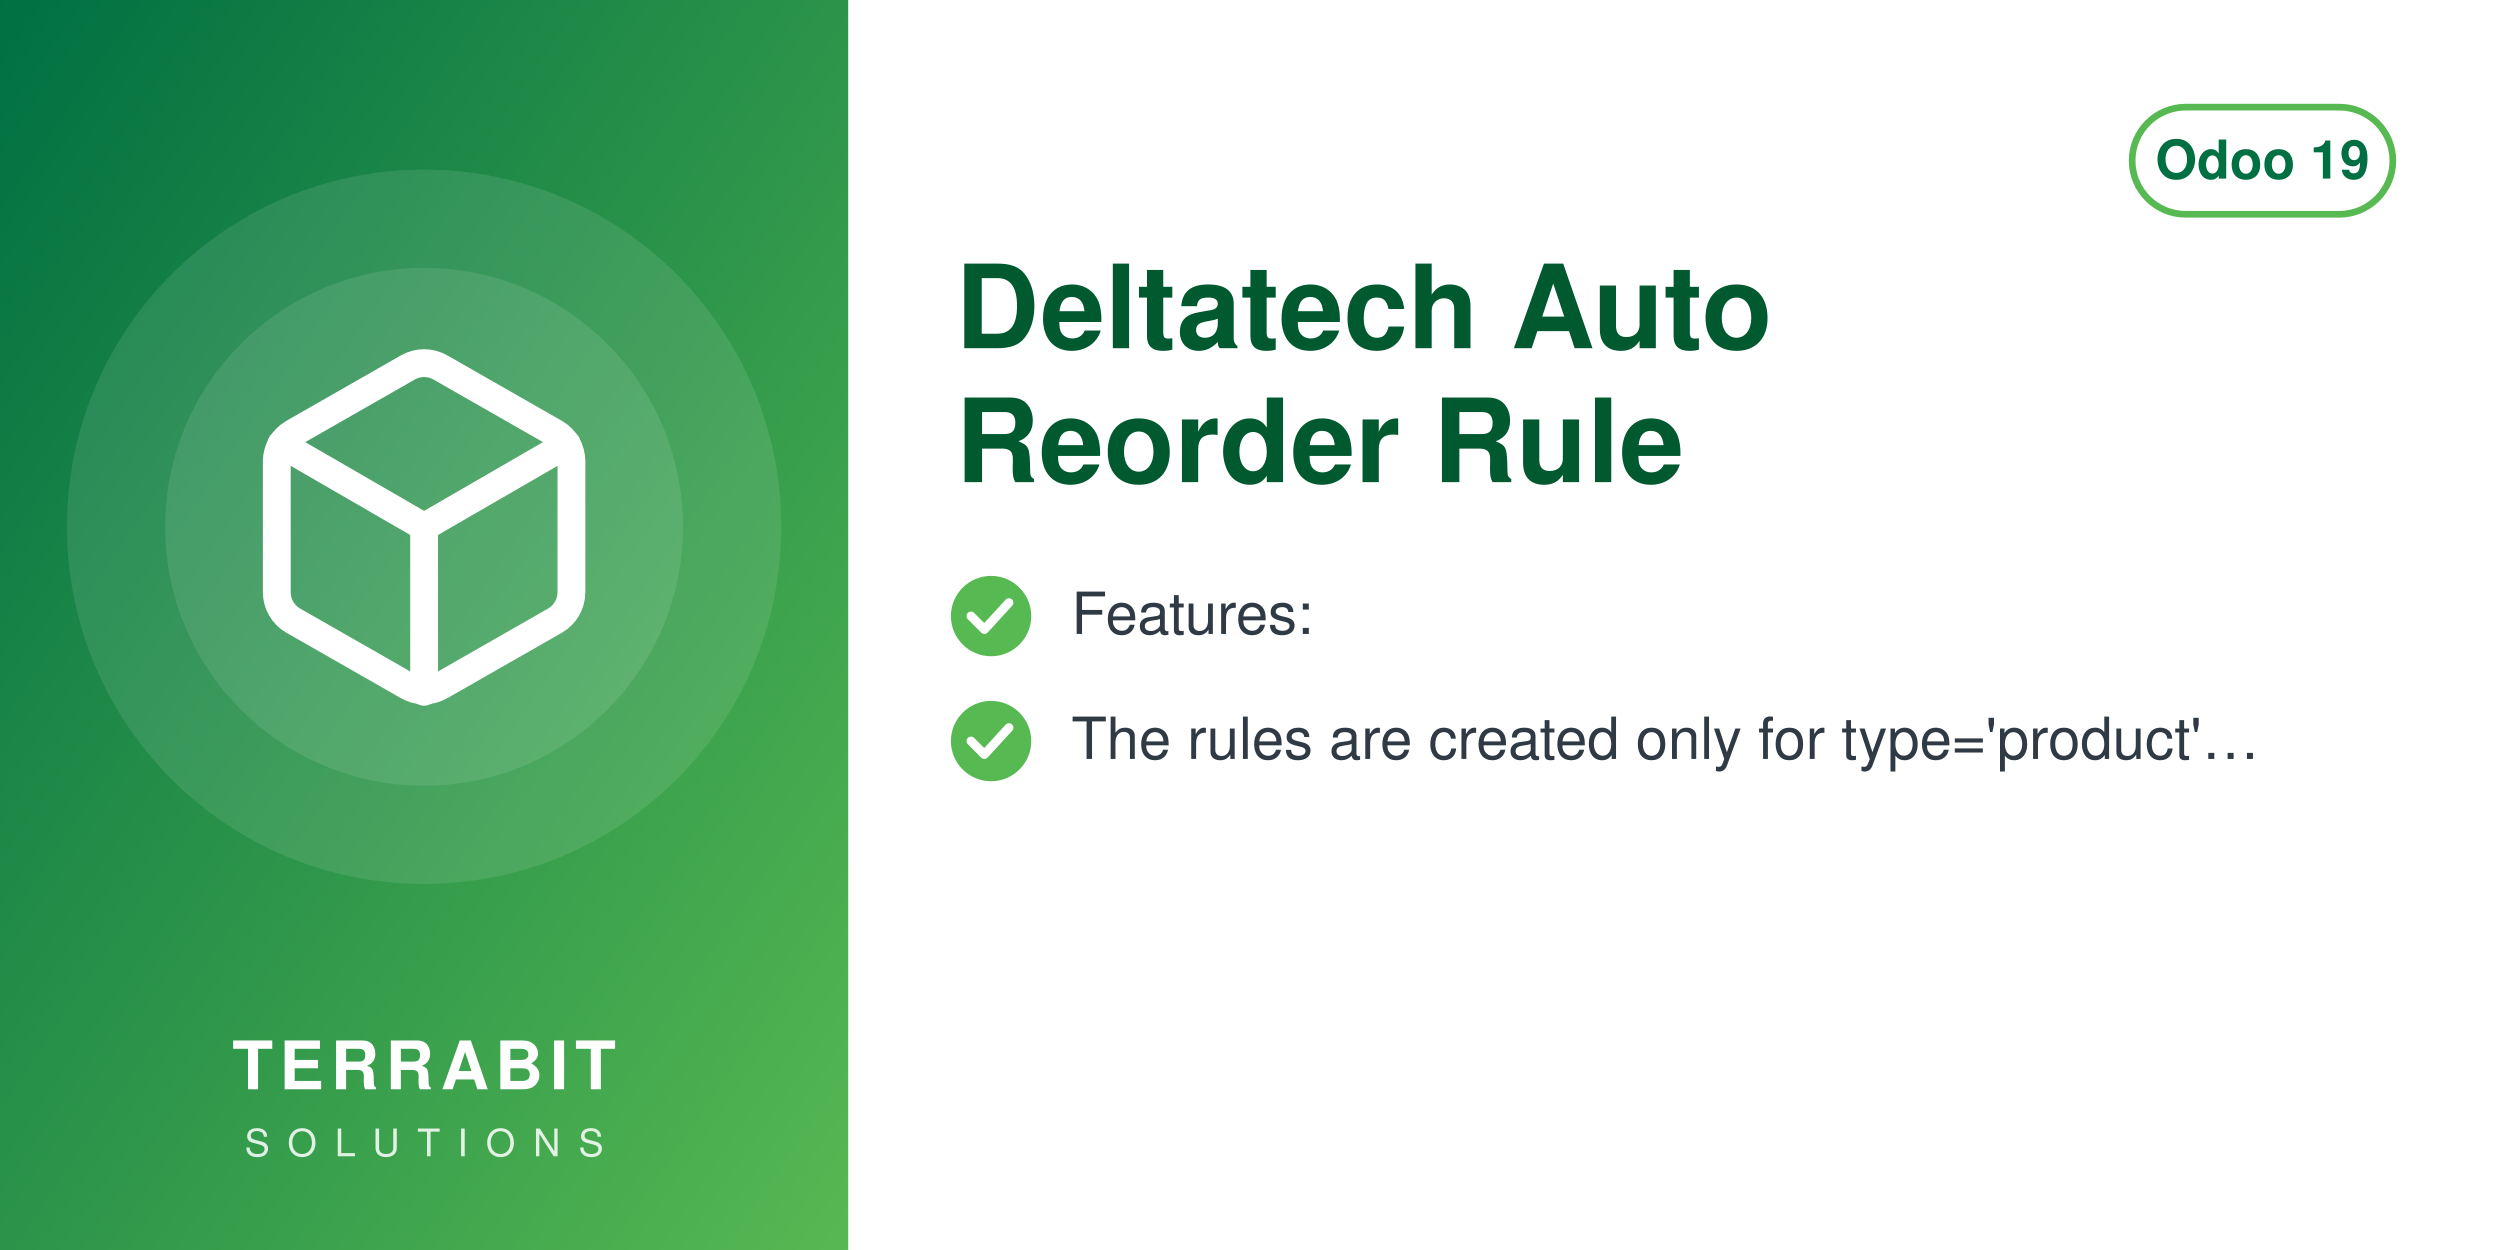
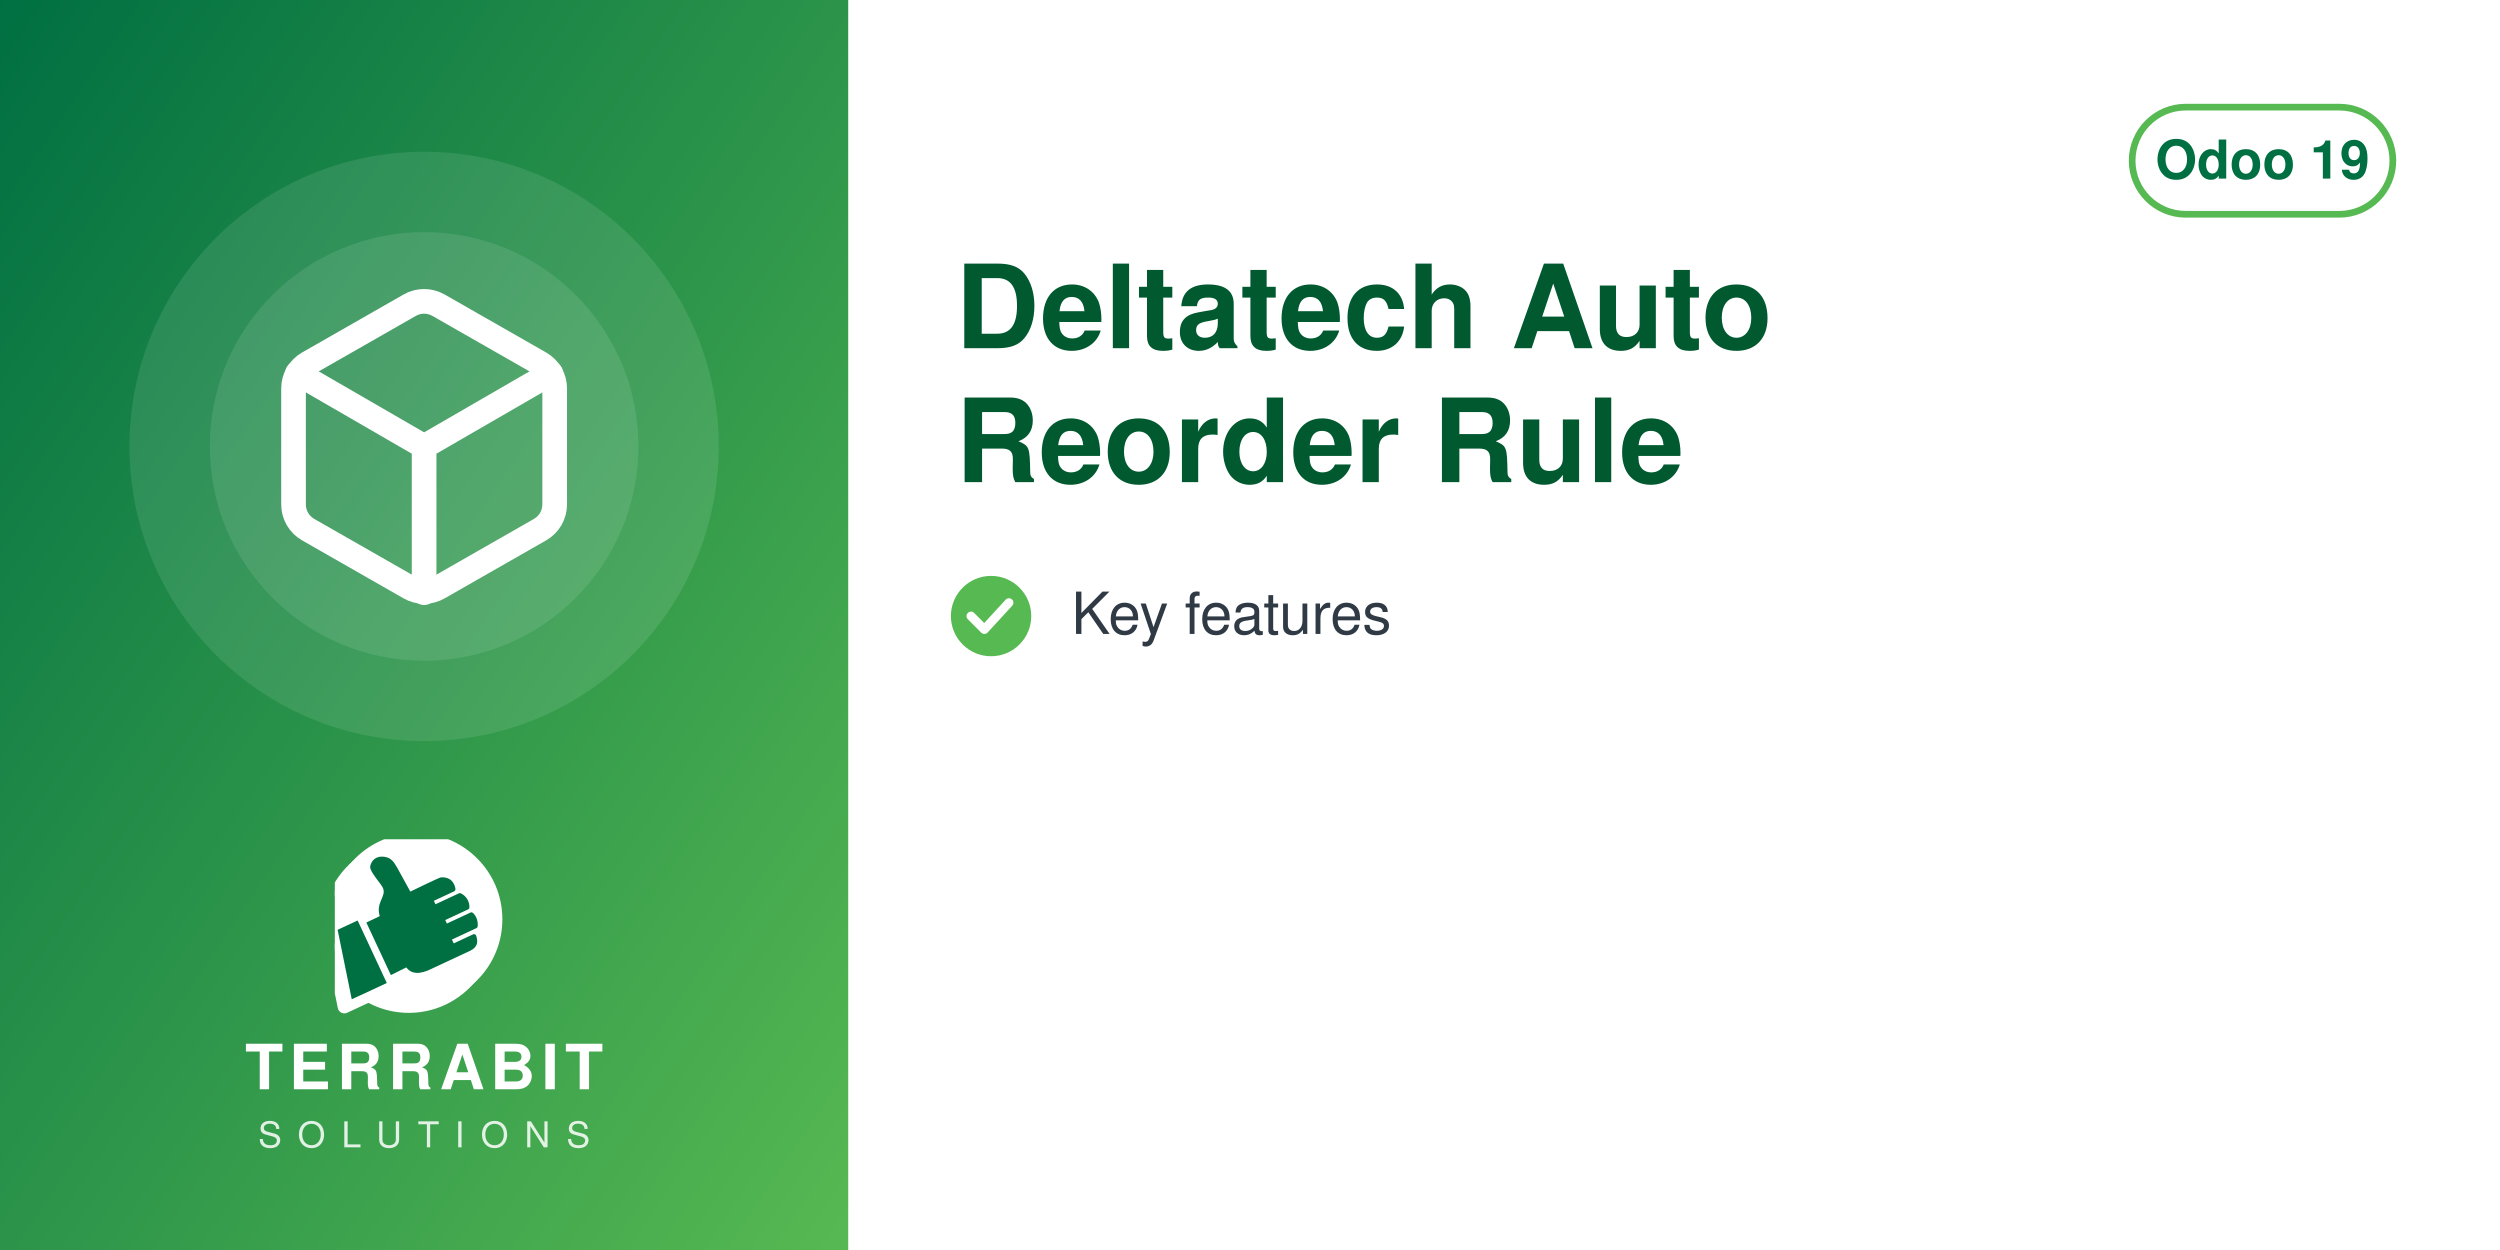
<svg xmlns="http://www.w3.org/2000/svg" width="560" height="280" viewBox="0 0 560 280">
  <defs>
    <linearGradient id="g" x1="0" y1="0" x2="1" y2="1">
      <stop offset="0" stop-color="#006F42" />
      <stop offset="1" stop-color="#57B952" />
    </linearGradient>
  </defs>
  <rect width="560" height="280" fill="#FFFFFF" />
  <rect width="190" height="280" fill="url(#g)" />
-   <circle cx="95.0" cy="118" r="80" fill="white" opacity="0.10" />
-   <circle cx="95.0" cy="118" r="58" fill="white" opacity="0.10" />
-   <svg x="51.0" y="74.0" width="88" height="88" viewBox="0 0 24 24">
+   <circle cx="95.0" cy="100" r="66" fill="white" opacity="0.10" />
+   <circle cx="95.0" cy="100" r="48" fill="white" opacity="0.10" />
+   <svg x="56.0" y="61.0" width="78" height="78" viewBox="0 0 24 24">
    <g fill="none" stroke="white" stroke-width="1.7" stroke-linecap="round" stroke-linejoin="round">
      <path d="M21 16V8a2 2 0 0 0-1-1.73l-7-4a2 2 0 0 0-2 0l-7 4A2 2 0 0 0 3 8v8a2 2 0 0 0 1 1.73l7 4a2 2 0 0 0 2 0l7-4A2 2 0 0 0 21 16z" />
      <path d="M3.27 6.96 12 12.01l8.73-5.05M12 22.08V12" />
    </g>
  </svg>
-   <text x="95.0" y="244" text-anchor="middle" font-family="Helvetica,Arial,sans-serif" font-size="15" font-weight="800" letter-spacing="1.5" fill="white">TERRABIT</text>
-   <text x="95.0" y="259" text-anchor="middle" font-family="Helvetica,Arial,sans-serif" font-size="8.5" font-weight="500" letter-spacing="4" fill="white" opacity="0.85">SOLUTIONS</text>
+   <svg x="75.0" y="188" width="40" height="40" viewBox="4150 2350 3900 3800" preserveAspectRatio="xMidYMid meet">
+     <path fill="#FFFFFF" d="M7338.82 5241.89c-336.4,511.49 -915.39,849.23 -1573.35,849.23 -318.43,0 -618.3,-79.19 -881.23,-218.8l-465.06 216.37c-72.83,33.95 -159.37,2.44 -193.35,-70.37 -5.59,-12.01 -9.4,-24.39 -11.54,-36.85l-247.52 -1217.33c-54.07,-175.41 -83.21,-361.76 -83.21,-554.92 0,-657.98 337.78,-1237 849.31,-1573.39 -400.37,339.2 -654.6,845.59 -654.6,1411.43 0,184.82 27.28,368.48 81.7,545.13l0.48 1.54 247.97 1219.53 0.08 0.48c1.71,9.89 4.72,19.5 8.96,28.59 26.29,56.38 93.5,80.75 149.87,54.52l479.82 -223.25 14.39 7.64c267.26,141.92 563.34,214.99 865.9,214.99 565.81,0 1072.18,-254.2 1411.38,-654.54z" />
+     <path fill="#FFFFFF" d="M5927.44 2165.35c1039.34,0 1881.91,842.57 1881.91,1881.91 0,1039.34 -842.57,1881.89 -1881.91,1881.89 -318.43,0 -618.33,-79.2 -881.24,-218.81l-465.06 216.38c-72.81,33.95 -159.37,2.44 -193.34,-70.36 -5.59,-12.01 -9.41,-24.4 -11.55,-36.86l-247.56 -1217.47c-54.04,-175.36 -83.16,-361.66 -83.16,-554.76 0,-1039.34 842.56,-1881.91 1881.9,-1881.91z" />
+     <path fill="#006F42" d="M4648.32 4073.59l636.59 1365.17 -765.09 355.96 -308.63 -1517.87 437.13 -203.26zm725.61 1192.32l336.75 -167.88c105.65,140.85 282.69,170.72 576.82,18.8l819.92 -382.33c181.4,-90.13 164.26,-214.57 130.07,-328.43 -4.28,-14.25 -13.68,-24.81 -27.34,-30.7 -13.67,-5.89 -27.61,-5.11 -41.09,1.18l-422.32 196.93 -39.04 -83.72 538.07 -250.91c16.64,-7.76 24.7,-27.69 25.58,-46.04 6.48,-134.33 -44.36,-230.89 -105.84,-285.23 -15.2,-13.44 -35.71,-15.59 -54.12,-7l-513.92 239.64 -35.6 -76.34 506.31 -236.1c17.69,-8.25 22.52,-36.93 21.83,-56.45 -4.1,-117.31 -67.62,-232.74 -187.72,-290.66 -13.94,-6.72 -28.64,-6.36 -42.69,0.19l-511.21 238.38 -35.37 -75.86 448.98 -209.36c20.44,-9.53 25.81,-42.28 21.02,-64.32 -41.02,-189.07 -167.92,-247.8 -318.14,-237.87 -29.39,1.94 -589.86,273.16 -665.95,310.54l-281.84 -513.57c-59.06,-93.13 -112.7,-221.7 -276.47,-245.13 -211.24,-30.22 -291.56,94.38 -316.89,203.13 -25.32,108.75 223.84,365.99 276.05,473.69 85.52,184.27 -161.86,318.11 -68.41,617.99l-292.54 139.94 535.09 1147.51z" />
+   </svg>
+   <text x="95.0" y="244" text-anchor="middle" font-family="Helvetica,Arial,sans-serif" font-size="14" font-weight="800" letter-spacing="1.4" fill="white">TERRABIT</text>
+   <text x="95.0" y="257" text-anchor="middle" font-family="Helvetica,Arial,sans-serif" font-size="8" font-weight="500" letter-spacing="3.6" fill="white" opacity="0.85">SOLUTIONS</text>
  <g>
    <rect x="477.6" y="24" width="58.4" height="24" rx="12" fill="none" stroke="#57B952" stroke-width="1.5" />
    <text x="506.8" y="40" text-anchor="middle" font-family="Helvetica,Arial,sans-serif" font-size="12" font-weight="700" fill="#006F42">Odoo 19</text>
  </g>
  <text x="214" y="78" font-family="Helvetica,Arial,sans-serif" font-size="26" font-weight="700" fill="#00592F">Deltatech Auto</text>
  <text x="214" y="108" font-family="Helvetica,Arial,sans-serif" font-size="26" font-weight="700" fill="#00592F">Reorder Rule</text>
  <circle cx="222" cy="138" r="9" fill="#57B952" />
  <path d="M217.5 138 l3 3 l5.5 -6" fill="none" stroke="white" stroke-width="2" stroke-linecap="round" stroke-linejoin="round" />
-   <text x="240" y="142" font-family="Helvetica,Arial,sans-serif" font-size="13" fill="#2F3A45">Features:</text>
-   <circle cx="222" cy="166" r="9" fill="#57B952" />
-   <path d="M217.5 166 l3 3 l5.5 -6" fill="none" stroke="white" stroke-width="2" stroke-linecap="round" stroke-linejoin="round" />
-   <text x="240" y="170" font-family="Helvetica,Arial,sans-serif" font-size="13" fill="#2F3A45">The rules are created only for type='product'…</text>
+   <text x="240" y="142" font-family="Helvetica,Arial,sans-serif" font-size="13" fill="#2F3A45">Key features</text>
</svg>
